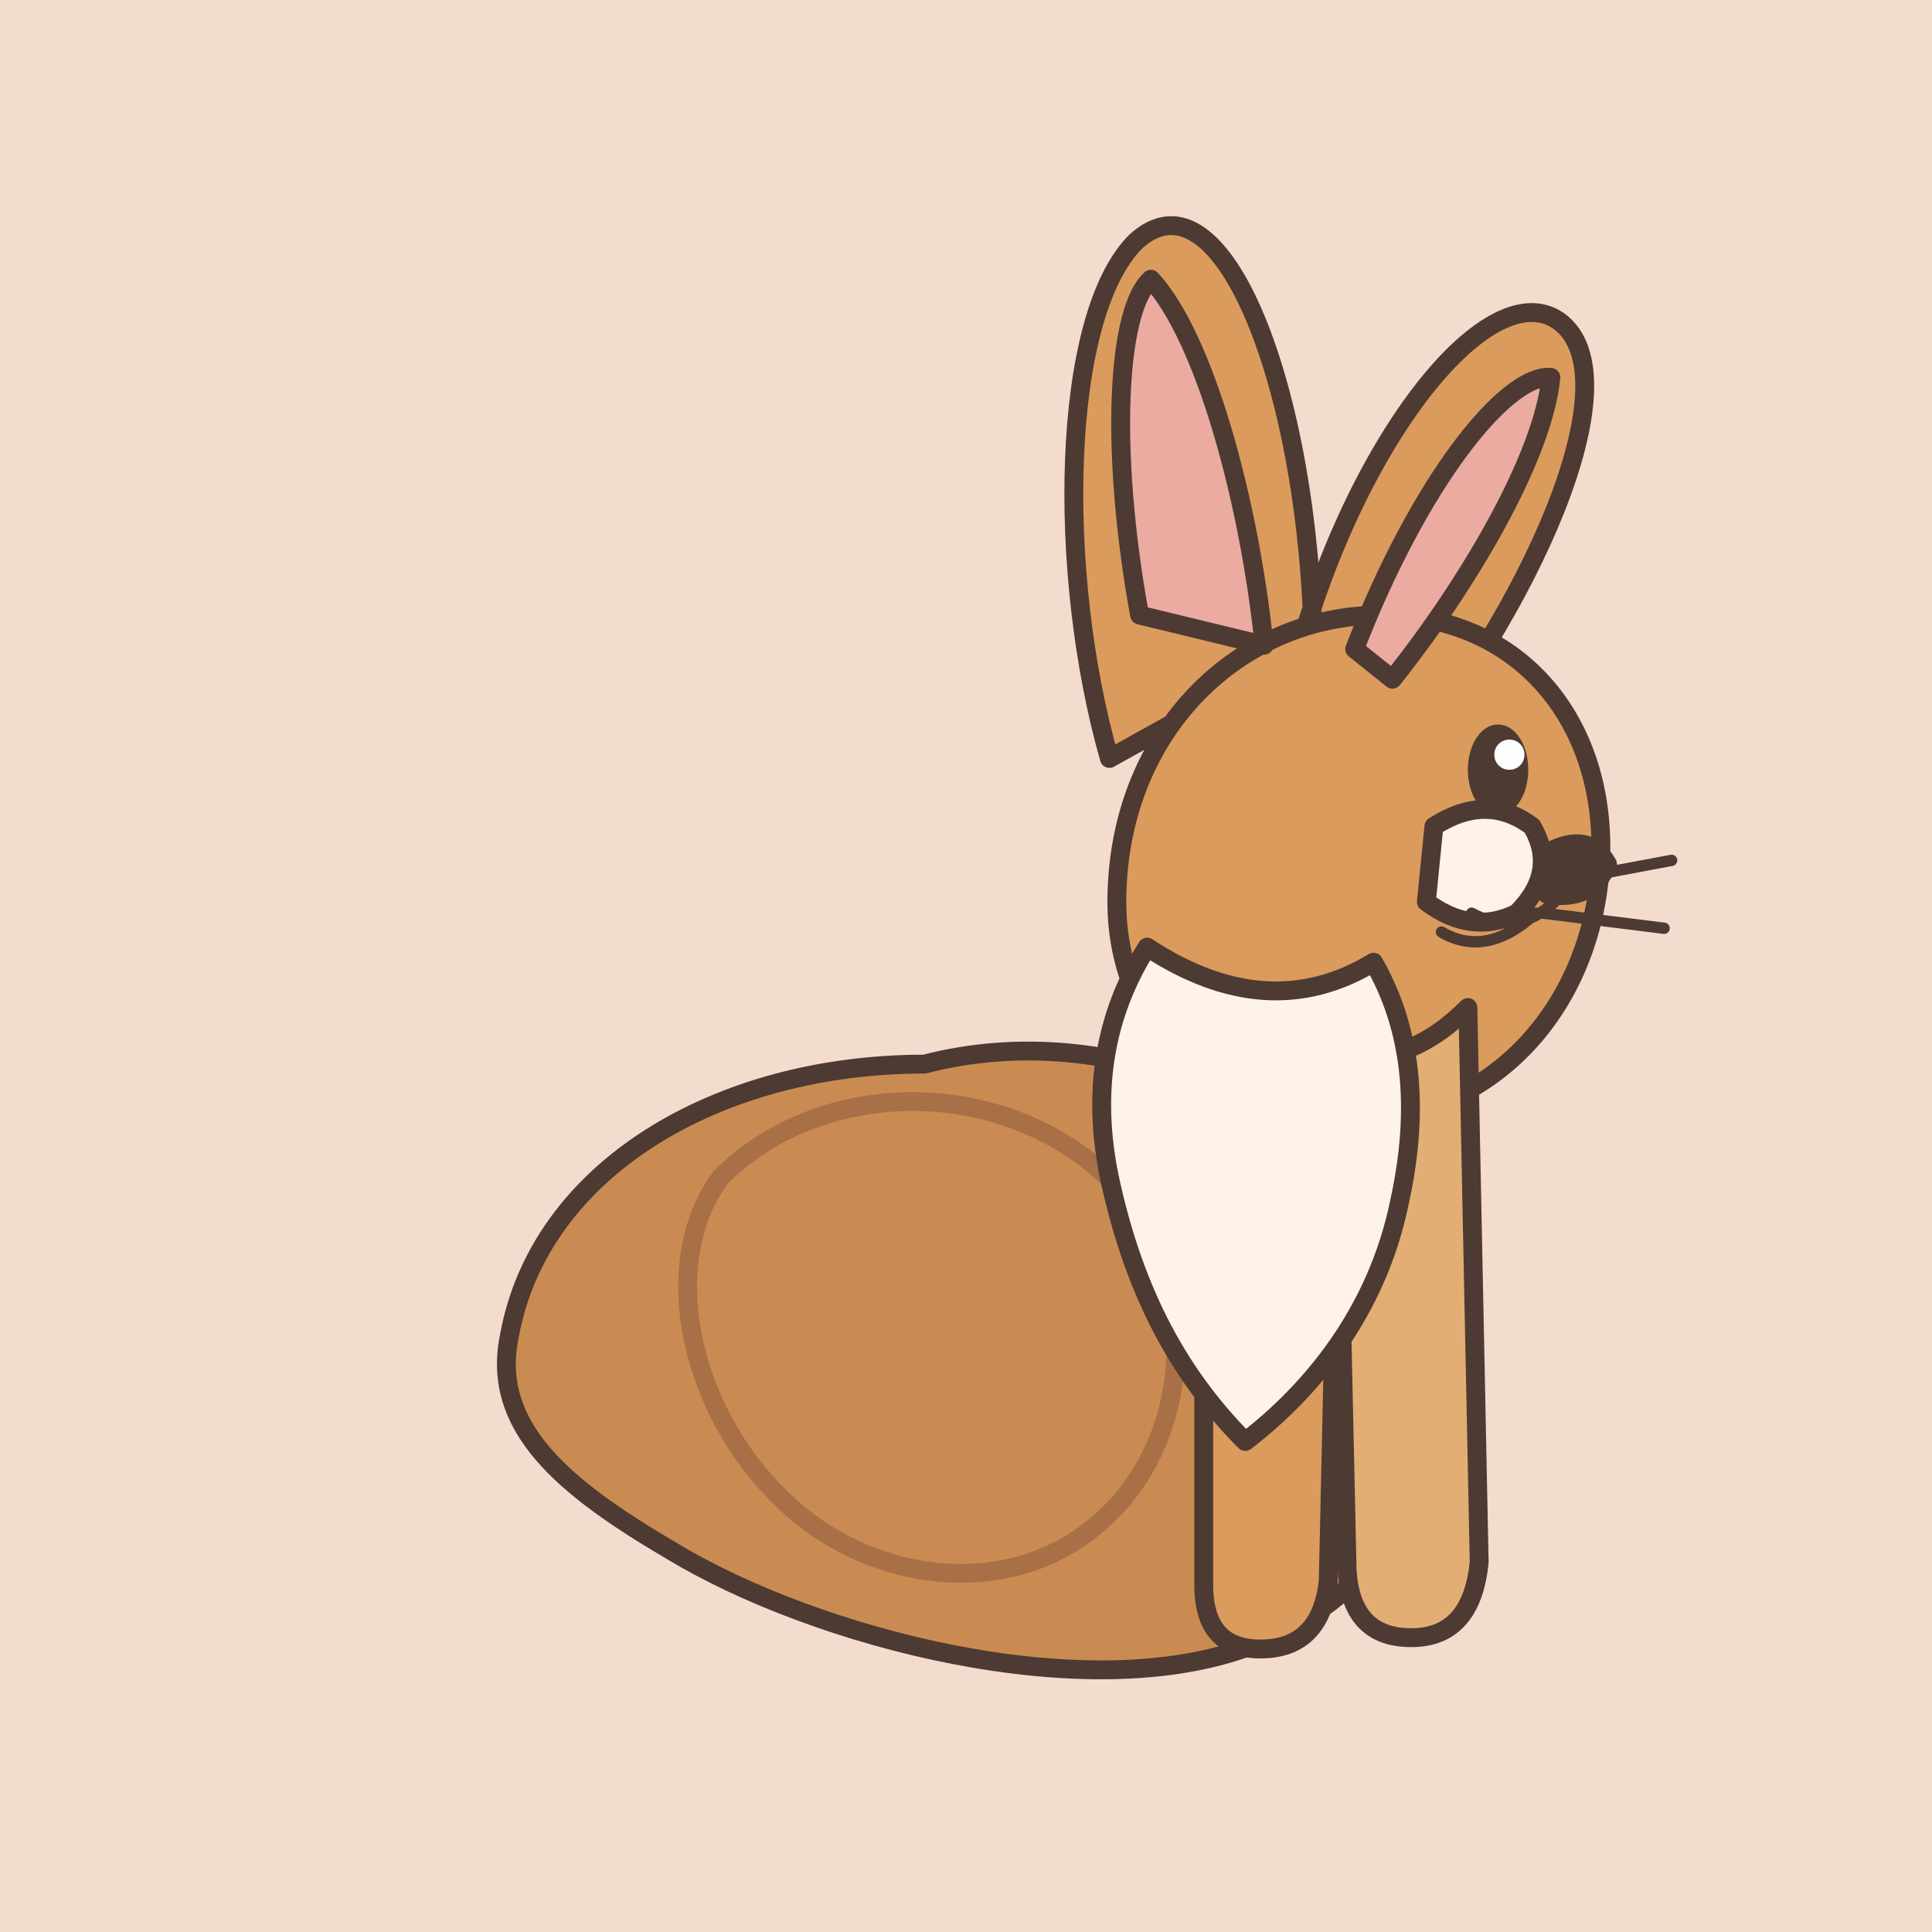
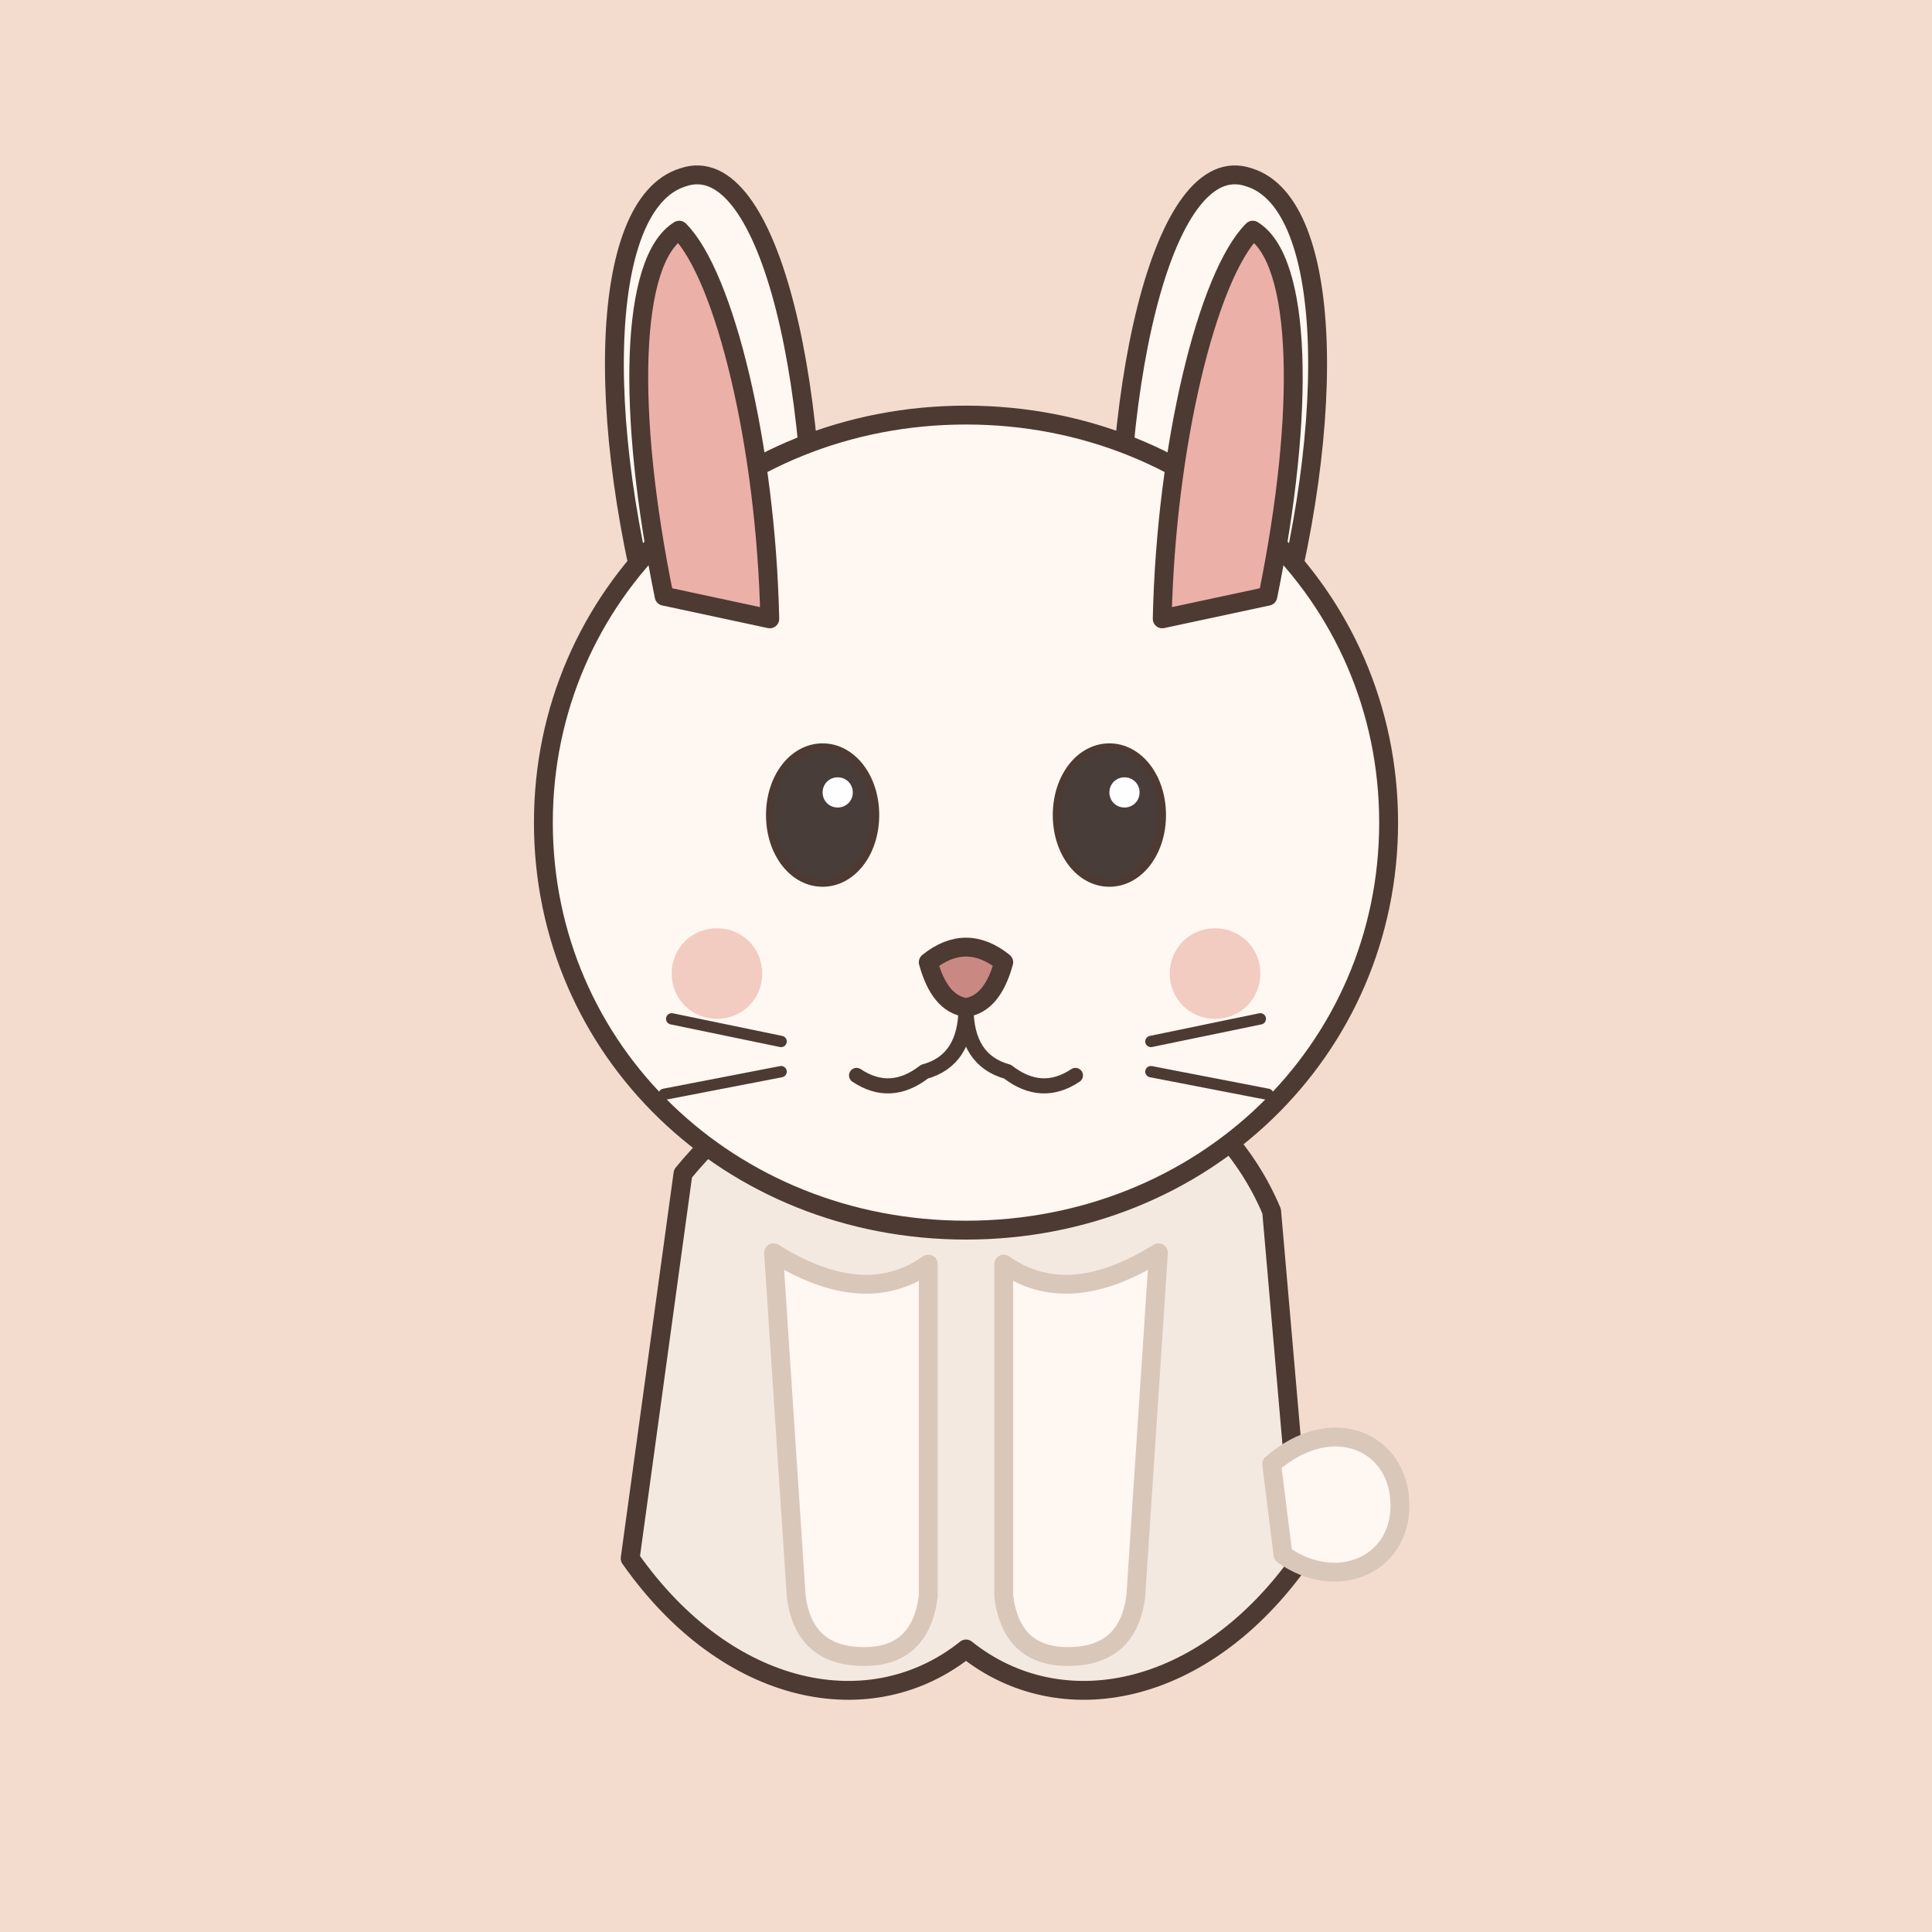
<svg xmlns="http://www.w3.org/2000/svg" width="512" height="512" viewBox="0 0 512 512">
  <rect width="512" height="512" fill="#F3DCCE" />
  <g opacity="0.98">
-     <path d="M135 354 C143 310 190 282 245 282 C295 269 350 294 371 333 C395 376 372 421 332 436 C288 453 216 434 178 411 C149 394 130 378 135 354 Z" fill="#C98A50" stroke="#49372F" stroke-width="5" stroke-linecap="round" stroke-linejoin="round" />
-     <path d="M294 201 C280 152 281 84 301 64 C324 43 347 104 348 171 Z M342 181 C357 119 394 72 413 85 C434 100 404 164 370 204 Z" fill="#D99A5B" stroke="#49372F" stroke-width="5" stroke-linecap="round" stroke-linejoin="round" />
-     <path d="M296 237 C297 193 329 163 366 163 C403 163 427 192 424 231 C421 268 395 296 359 297 C322 298 295 273 296 237 Z" fill="#D99A5B" stroke="#49372F" stroke-width="5" stroke-linecap="round" stroke-linejoin="round" />
-     <path d="M302 163 C294 119 296 82 305 74 C319 89 331 132 335 171 Z M359 172 C376 128 399 99 411 100 C409 121 389 155 369 180 Z" fill="#EBAAA0" stroke="#49372F" stroke-width="5" stroke-linecap="round" stroke-linejoin="round" />
-     <path d="M191 312 C216 287 260 285 289 308 C319 332 318 379 293 402 C269 425 230 420 207 397 C183 374 174 335 191 312 Z" fill="none" stroke="#A76E44" stroke-width="5" stroke-linecap="round" stroke-linejoin="round" />
-     <path d="M306 275 C322 283 338 287 355 284 L352 419 Q350 437 334 437 Q319 437 319 420 L319 335 Q318 314 306 306 Z" fill="#D99A5B" stroke="#49372F" stroke-width="5" stroke-linecap="round" stroke-linejoin="round" />
-     <path d="M354 280 C368 282 379 277 389 267 L392 414 Q390 434 374 434 Q358 434 357 416 Z" fill="#E2AD72" stroke="#49372F" stroke-width="5" stroke-linecap="round" stroke-linejoin="round" />
-     <path d="M304 251 Q336 272 364 255 Q379 281 371 318 C365 348 347 369 330 382 C311 363 300 340 294 312 Q287 278 304 251 Z" fill="#FFF4E8" stroke="#49372F" stroke-width="5" stroke-linecap="round" stroke-linejoin="round" />
-     <path d="M380 219 Q394 210 406 219 Q413 231 402 242 Q390 248 378 239 Z" fill="#FFF4E8" stroke="#49372F" stroke-width="5" stroke-linecap="round" stroke-linejoin="round" />
-     <path d="M389 204 C389 197.28 392.52 192 397 192 C401.48 192 405 197.28 405 204 C405 210.72 401.48 216 397 216 C392.52 216 389 210.72 389 204 Z" fill="#49372F" stroke="none" stroke-width="1" stroke-linecap="round" stroke-linejoin="round" />
-     <path d="M396 200 C396 197.76 397.76 196 400 196 C402.24 196 404 197.76 404 200 C404 202.24 402.24 204 400 204 C397.76 204 396 202.24 396 200 Z" fill="#FFFFFF" stroke="none" stroke-width="1" stroke-linecap="round" stroke-linejoin="round" />
-     <path d="M410 226 Q421 220 426 229 Q422 239 410 237 Z" fill="#49372F" stroke="#49372F" stroke-width="5" stroke-linecap="round" stroke-linejoin="round" />
-     <path d="M414 237 Q403 249 390 242 M407 242 Q394 254 382 247 M411 234 L443 228 M409 242 L441 246" fill="none" stroke="#49372F" stroke-width="3" stroke-linecap="round" stroke-linejoin="round" />
+     <path d="M181 311 C204 283 234 273 256 280 C290 270 324 290 337 321 L345 413 C319 450 281 457 256 437 C231 457 193 450 167 413 Z" fill="#F4EAE0" stroke="#49372F" stroke-width="5" stroke-linecap="round" stroke-linejoin="round" />
+     <path d="M177 180 C157 116 158 54 181 47 C204 39 219 105 215 175 Z M297 175 C293 105 308 39 331 47 C354 54 355 116 335 180 Z" fill="#FFF8F3" stroke="#49372F" stroke-width="5" stroke-linecap="round" stroke-linejoin="round" />
+     <path d="M144 218 C144 157.52 193.28 110 256 110 C318.72 110 368 157.52 368 218 C368 278.48 318.72 326 256 326 C193.28 326 144 278.48 144 218 Z" fill="#FFF8F3" stroke="#49372F" stroke-width="5" stroke-linecap="round" stroke-linejoin="round" />
+     <path d="M176 158 C166 109 167 69 180 61 C192 73 203 118 204 164 Z M308 164 C309 118 320 73 332 61 C345 69 346 109 336 158 Z" fill="#EBAFA7" stroke="#49372F" stroke-width="5" stroke-linecap="round" stroke-linejoin="round" />
+     <path d="M204 216 C204 205.92 210.16 198 218 198 C225.84 198 232 205.92 232 216 C232 226.08 225.84 234 218 234 C210.16 234 204 226.08 204 216 Z" fill="#453A37" stroke="#49372F" stroke-width="2" stroke-linecap="round" stroke-linejoin="round" />
+     <path d="M280 216 C280 205.92 286.16 198 294 198 C301.84 198 308 205.92 308 216 C308 226.08 301.84 234 294 234 C286.16 234 280 226.08 280 216 Z" fill="#453A37" stroke="#49372F" stroke-width="2" stroke-linecap="round" stroke-linejoin="round" />
+     <path d="M218 210 C218 207.76 219.76 206 222 206 C224.24 206 226 207.76 226 210 C226 212.24 224.24 214 222 214 C219.76 214 218 212.24 218 210 Z" fill="#FFFFFF" stroke="none" stroke-width="1" stroke-linecap="round" stroke-linejoin="round" />
+     <path d="M294 210 C294 207.76 295.76 206 298 206 C300.24 206 302 207.76 302 210 C302 212.24 300.24 214 298 214 C295.76 214 294 212.24 294 210 Z" fill="#FFFFFF" stroke="none" stroke-width="1" stroke-linecap="round" stroke-linejoin="round" />
+     <path d="M178 258 C178 251.28 183.28 246 190 246 C196.72 246 202 251.28 202 258 C202 264.72 196.72 270 190 270 C183.28 270 178 264.72 178 258 Z" fill="#F2CBC1" stroke="none" stroke-width="1" stroke-linecap="round" stroke-linejoin="round" />
+     <path d="M310 258 C310 251.28 315.28 246 322 246 C328.72 246 334 251.28 334 258 C334 264.72 328.72 270 322 270 C315.28 270 310 264.72 310 258 Z" fill="#F2CBC1" stroke="none" stroke-width="1" stroke-linecap="round" stroke-linejoin="round" />
+     <path d="M246 255 Q256 247 266 255 Q263 266 256 267 Q249 266 246 255 Z" fill="#C98782" stroke="#49372F" stroke-width="5" stroke-linecap="round" stroke-linejoin="round" />
+     <path d="M256 267 Q256 281 245 284 M256 267 Q256 281 267 284 M245 284 Q236 291 227 285 M267 284 Q276 291 285 285" fill="none" stroke="#49372F" stroke-width="4" stroke-linecap="round" stroke-linejoin="round" />
+     <path d="M207 276 L178 270 M207 284 L176 290 M305 276 L334 270 M305 284 L336 290" fill="none" stroke="#49372F" stroke-width="3" stroke-linecap="round" stroke-linejoin="round" />
+     <path d="M205 332 Q229 347 246 335 L246 423 Q244 439 229 439 Q213 439 211 423 Z M266 335 Q283 347 307 332 L301 423 Q299 439 283 439 Q268 439 266 423 Z" fill="#FFF8F3" stroke="#D8C7BA" stroke-width="5" stroke-linecap="round" stroke-linejoin="round" />
+     <path d="M337 388 C353 374 371 382 371 399 C371 415 354 422 340 412 Z" fill="#FFF8F3" stroke="#D8C7BA" stroke-width="5" stroke-linecap="round" stroke-linejoin="round" />
  </g>
</svg>
